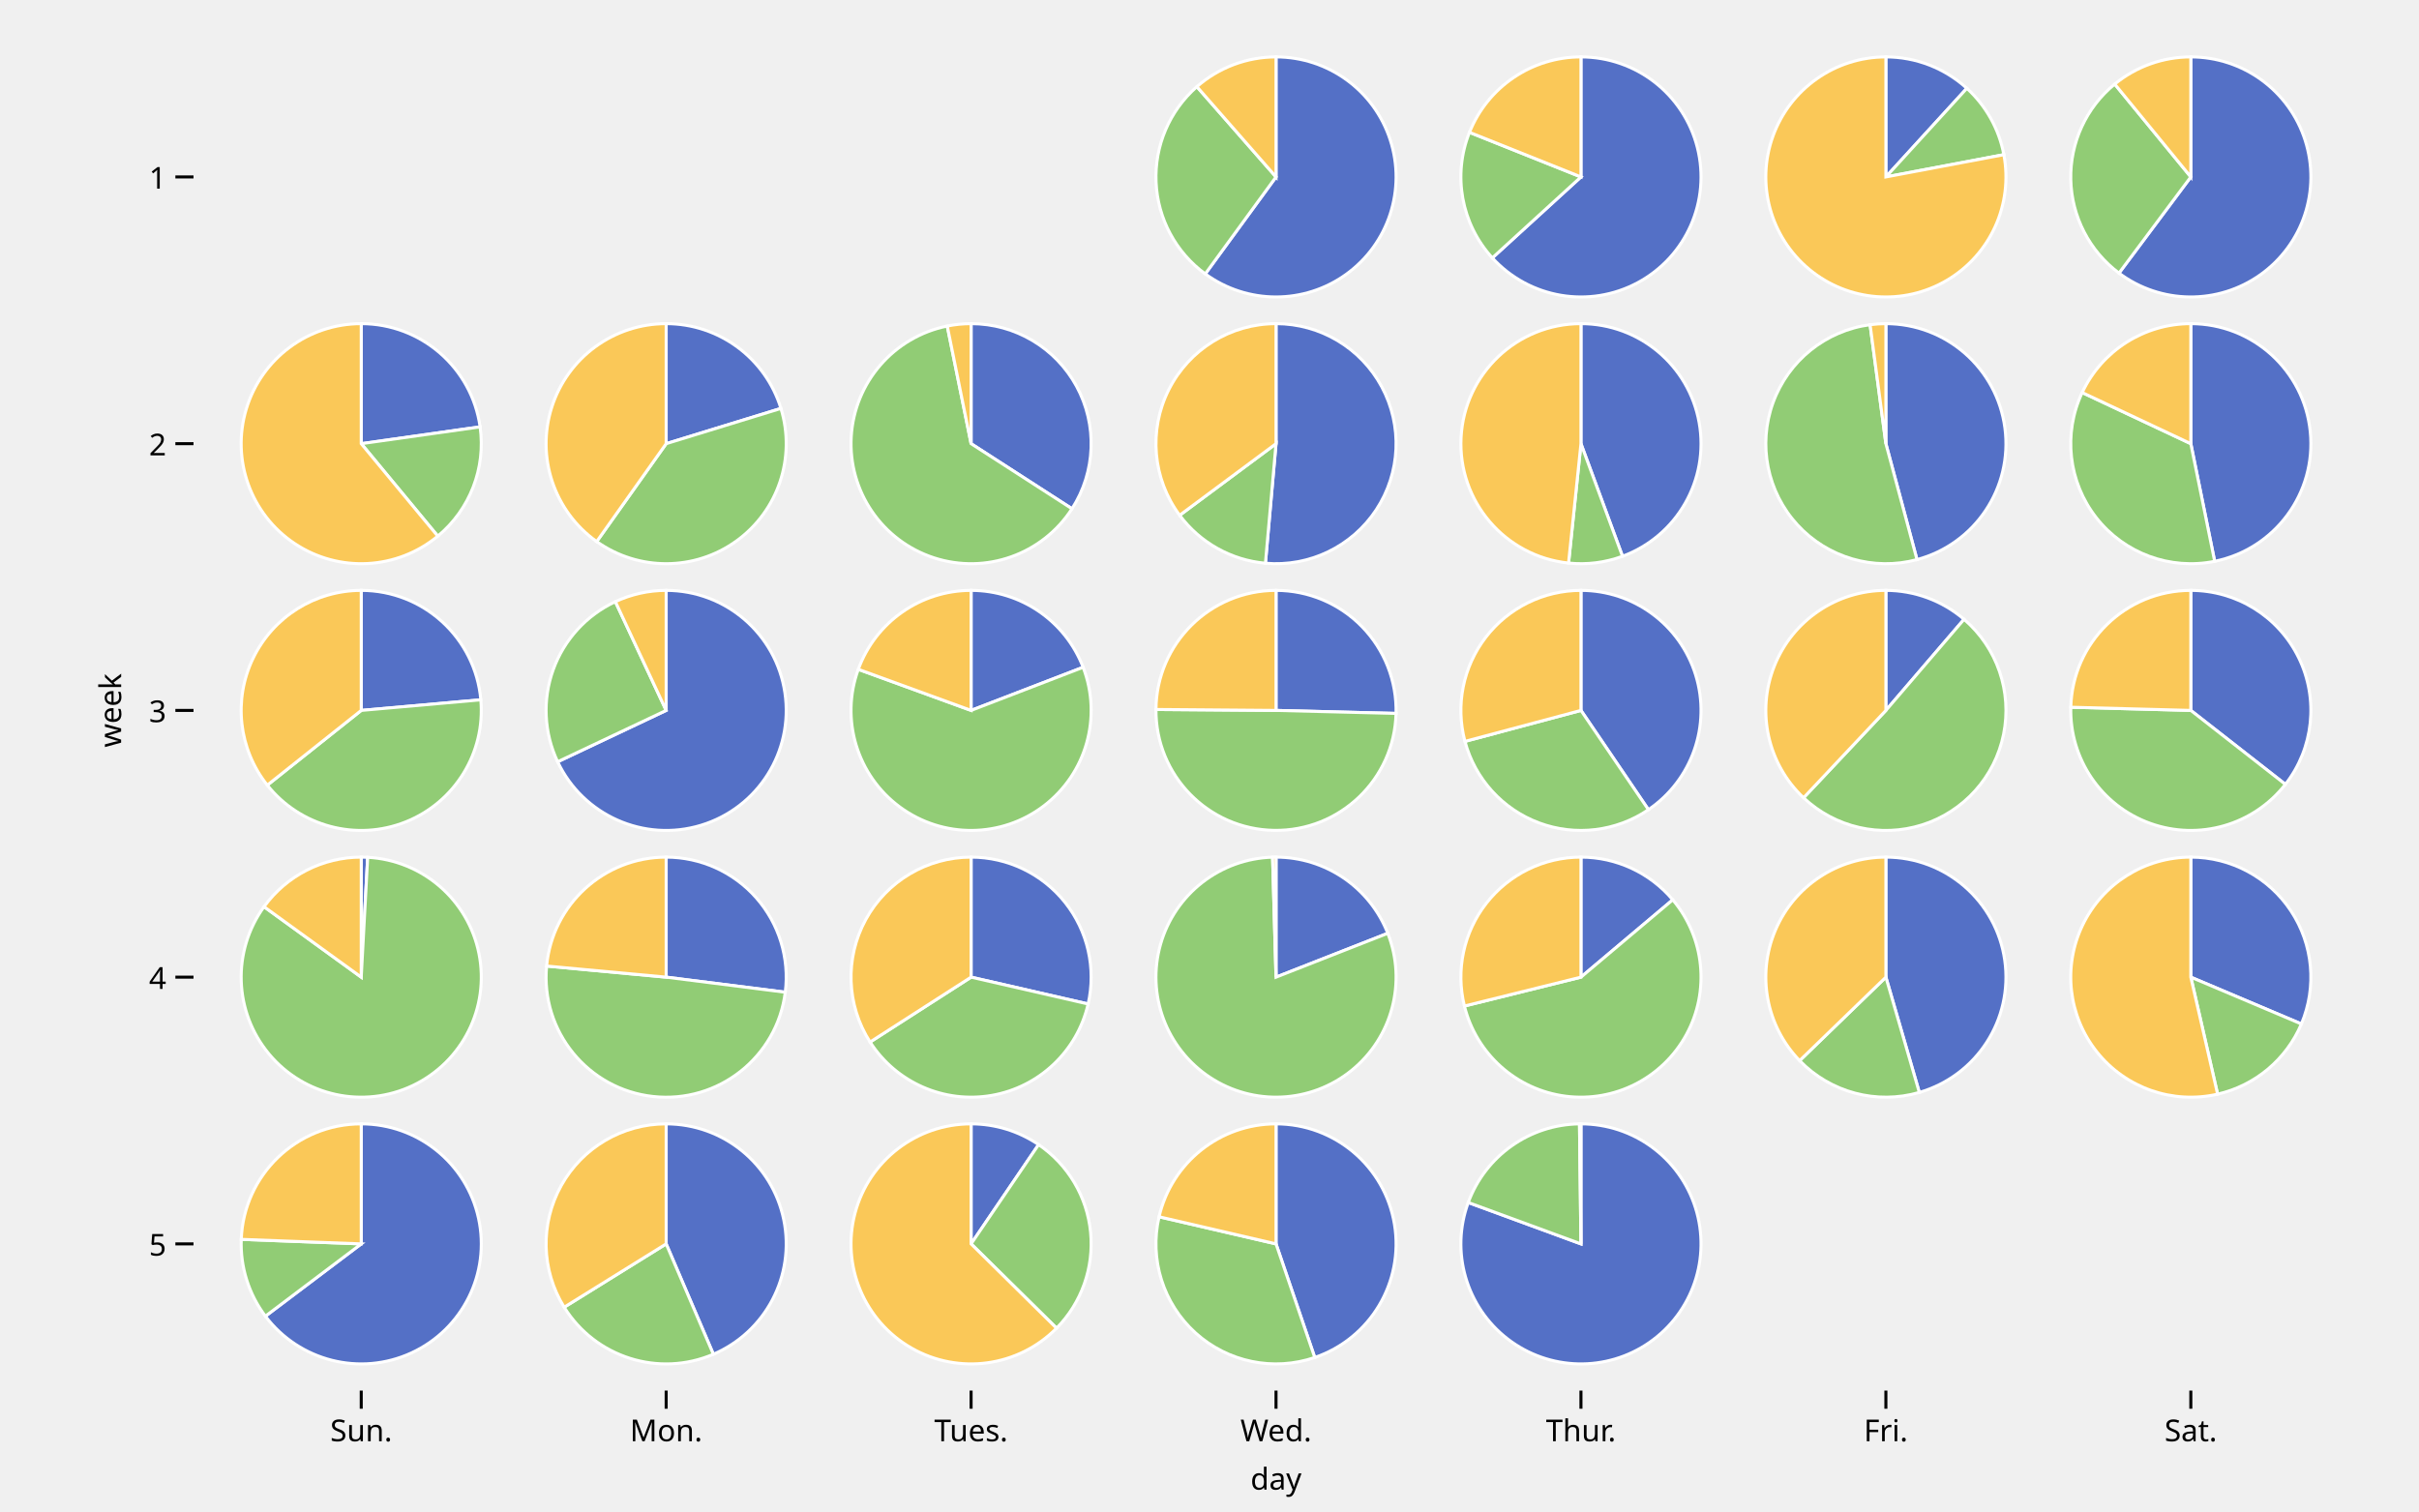
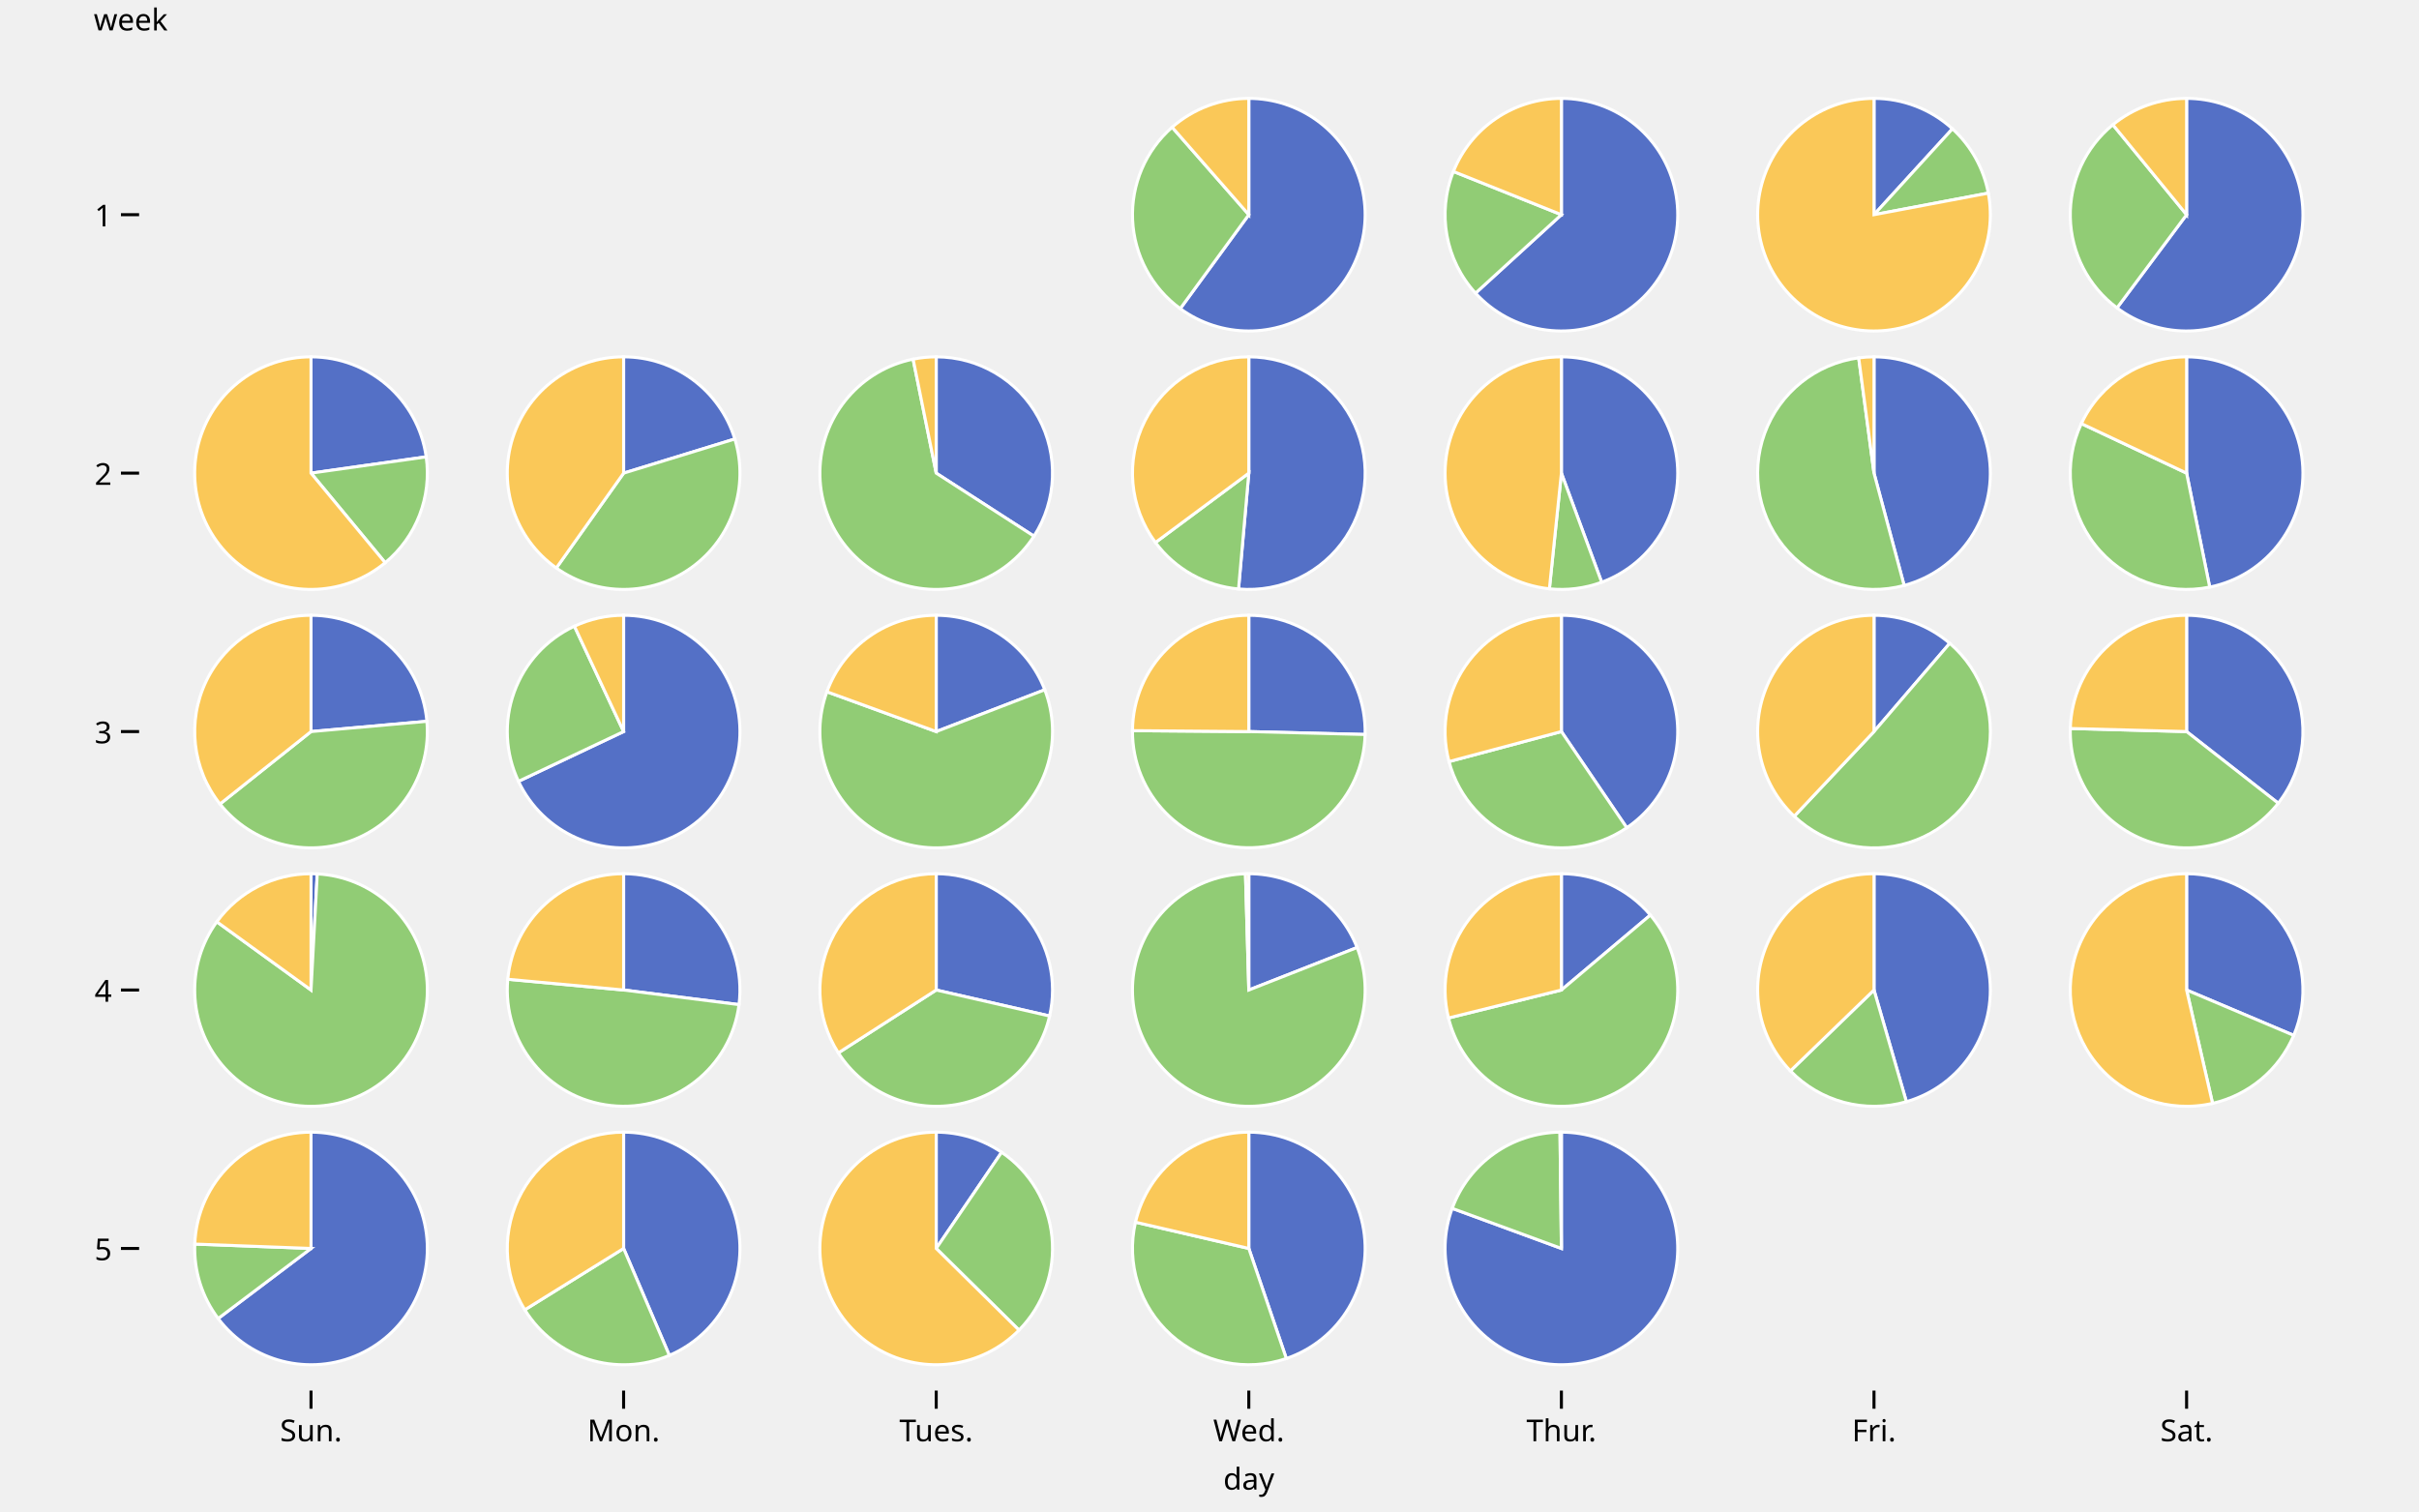
<svg xmlns="http://www.w3.org/2000/svg" width="800" height="500" viewBox="0 0 800 500">
-   <line x1="119.465" y1="460" x2="119.465" y2="466" stroke="currentColor" stroke-width="1" />
-   <line x1="220.31" y1="460" x2="220.31" y2="466" stroke="currentColor" stroke-width="1" />
-   <line x1="321.155" y1="460" x2="321.155" y2="466" stroke="currentColor" stroke-width="1" />
-   <line x1="422" y1="460" x2="422" y2="466" stroke="currentColor" stroke-width="1" />
-   <line x1="522.845" y1="460" x2="522.845" y2="466" stroke="currentColor" stroke-width="1" />
-   <line x1="623.69" y1="460" x2="623.69" y2="466" stroke="currentColor" stroke-width="1" />
-   <line x1="724.535" y1="460" x2="724.535" y2="466" stroke="currentColor" stroke-width="1" />
-   <text x="119.465" y="469" font-family="system-ui, sans-serif" font-size="10" text-anchor="middle" dominant-baseline="text-before-edge" fill="currentColor">Sun.</text>
-   <text x="220.31" y="469" font-family="system-ui, sans-serif" font-size="10" text-anchor="middle" dominant-baseline="text-before-edge" fill="currentColor">Mon.</text>
-   <text x="321.155" y="469" font-family="system-ui, sans-serif" font-size="10" text-anchor="middle" dominant-baseline="text-before-edge" fill="currentColor">Tues.</text>
-   <text x="422" y="469" font-family="system-ui, sans-serif" font-size="10" text-anchor="middle" dominant-baseline="text-before-edge" fill="currentColor">Wed.</text>
-   <text x="522.845" y="469" font-family="system-ui, sans-serif" font-size="10" text-anchor="middle" dominant-baseline="text-before-edge" fill="currentColor">Thur.</text>
-   <text x="623.69" y="469" font-family="system-ui, sans-serif" font-size="10" text-anchor="middle" dominant-baseline="text-before-edge" fill="currentColor">Fri.</text>
-   <text x="724.535" y="469" font-family="system-ui, sans-serif" font-size="10" text-anchor="middle" dominant-baseline="text-before-edge" fill="currentColor">Sat.</text>
-   <text x="422" y="485" font-family="system-ui, sans-serif" font-size="10" text-anchor="middle" dominant-baseline="text-before-edge" fill="currentColor">day</text>
-   <line x1="64" y1="58.529" x2="58" y2="58.529" stroke="currentColor" stroke-width="1" />
-   <line x1="64" y1="146.765" x2="58" y2="146.765" stroke="currentColor" stroke-width="1" />
-   <line x1="64" y1="235" x2="58" y2="235" stroke="currentColor" stroke-width="1" />
-   <line x1="64" y1="323.235" x2="58" y2="323.235" stroke="currentColor" stroke-width="1" />
-   <line x1="64" y1="411.471" x2="58" y2="411.471" stroke="currentColor" stroke-width="1" />
-   <text x="55" y="58.529" font-family="system-ui, sans-serif" font-size="10" text-anchor="end" dominant-baseline="central" fill="currentColor">1</text>
-   <text x="55" y="146.765" font-family="system-ui, sans-serif" font-size="10" text-anchor="end" dominant-baseline="central" fill="currentColor">2</text>
-   <text x="55" y="235" font-family="system-ui, sans-serif" font-size="10" text-anchor="end" dominant-baseline="central" fill="currentColor">3</text>
-   <text x="55" y="323.235" font-family="system-ui, sans-serif" font-size="10" text-anchor="end" dominant-baseline="central" fill="currentColor">4</text>
-   <text x="55" y="411.471" font-family="system-ui, sans-serif" font-size="10" text-anchor="end" dominant-baseline="central" fill="currentColor">5</text>
-   <text x="43" y="235" transform="rotate(-90,43,235)" font-family="system-ui, sans-serif" font-size="10" text-anchor="middle" dominant-baseline="text-after-edge" fill="currentColor">week</text>
-   <g transform="translate(376.6197,18.82353)">
-     <path d="M-23.404,32.075A39.706,39.706,0,1,0,0,-39.706L0,0Z" transform="translate(45.38028,39.70588)" fill="#5470c6" stroke="white" />
-     <path d="M-26.173,-29.858A39.706,39.706,0,0,0,-23.404,32.075L0,0Z" transform="translate(45.38028,39.70588)" fill="#91cc75" stroke="white" />
-     <path d="M0,-39.706A39.706,39.706,0,0,0,-26.173,-29.858L0,0Z" transform="translate(45.38028,39.70588)" fill="#fac858" stroke="white" />
+   <line x1="102.859" y1="460" x2="102.859" y2="466" stroke="currentColor" stroke-width="1" />
+   <line x1="206.239" y1="460" x2="206.239" y2="466" stroke="currentColor" stroke-width="1" />
+   <line x1="309.62" y1="460" x2="309.62" y2="466" stroke="currentColor" stroke-width="1" />
+   <line x1="413" y1="460" x2="413" y2="466" stroke="currentColor" stroke-width="1" />
+   <line x1="516.38" y1="460" x2="516.38" y2="466" stroke="currentColor" stroke-width="1" />
+   <line x1="619.761" y1="460" x2="619.761" y2="466" stroke="currentColor" stroke-width="1" />
+   <line x1="723.141" y1="460" x2="723.141" y2="466" stroke="currentColor" stroke-width="1" />
+   <text x="102.859" y="469" font-family="system-ui, sans-serif" font-size="10" text-anchor="middle" dominant-baseline="text-before-edge" fill="currentColor">Sun.</text>
+   <text x="206.239" y="469" font-family="system-ui, sans-serif" font-size="10" text-anchor="middle" dominant-baseline="text-before-edge" fill="currentColor">Mon.</text>
+   <text x="309.62" y="469" font-family="system-ui, sans-serif" font-size="10" text-anchor="middle" dominant-baseline="text-before-edge" fill="currentColor">Tues.</text>
+   <text x="413" y="469" font-family="system-ui, sans-serif" font-size="10" text-anchor="middle" dominant-baseline="text-before-edge" fill="currentColor">Wed.</text>
+   <text x="516.38" y="469" font-family="system-ui, sans-serif" font-size="10" text-anchor="middle" dominant-baseline="text-before-edge" fill="currentColor">Thur.</text>
+   <text x="619.761" y="469" font-family="system-ui, sans-serif" font-size="10" text-anchor="middle" dominant-baseline="text-before-edge" fill="currentColor">Fri.</text>
+   <text x="723.141" y="469" font-family="system-ui, sans-serif" font-size="10" text-anchor="middle" dominant-baseline="text-before-edge" fill="currentColor">Sat.</text>
+   <text x="413" y="485" font-family="system-ui, sans-serif" font-size="10" text-anchor="middle" dominant-baseline="text-before-edge" fill="currentColor">day</text>
+   <line x1="46" y1="71.02" x2="40" y2="71.02" stroke="currentColor" stroke-width="1" />
+   <line x1="46" y1="156.51" x2="40" y2="156.51" stroke="currentColor" stroke-width="1" />
+   <line x1="46" y1="242" x2="40" y2="242" stroke="currentColor" stroke-width="1" />
+   <line x1="46" y1="327.49" x2="40" y2="327.49" stroke="currentColor" stroke-width="1" />
+   <line x1="46" y1="412.98" x2="40" y2="412.98" stroke="currentColor" stroke-width="1" />
+   <text x="37" y="71.02" font-family="system-ui, sans-serif" font-size="10" text-anchor="end" dominant-baseline="central" fill="currentColor">1</text>
+   <text x="37" y="156.51" font-family="system-ui, sans-serif" font-size="10" text-anchor="end" dominant-baseline="central" fill="currentColor">2</text>
+   <text x="37" y="242" font-family="system-ui, sans-serif" font-size="10" text-anchor="end" dominant-baseline="central" fill="currentColor">3</text>
+   <text x="37" y="327.49" font-family="system-ui, sans-serif" font-size="10" text-anchor="end" dominant-baseline="central" fill="currentColor">4</text>
+   <text x="37" y="412.98" font-family="system-ui, sans-serif" font-size="10" text-anchor="end" dominant-baseline="central" fill="currentColor">5</text>
+   <text x="31" y="13" font-family="system-ui, sans-serif" font-size="10" text-anchor="start" dominant-baseline="text-after-edge" fill="currentColor">week</text>
+   <g transform="translate(366.4789,32.54902)">
+     <path d="M-22.676,31.077A38.471,38.471,0,1,0,0,-38.471L0,0Z" transform="translate(46.52113,38.47059)" fill="#5470c6" stroke="white" />
+     <path d="M-25.359,-28.929A38.471,38.471,0,0,0,-22.676,31.077L0,0Z" transform="translate(46.52113,38.47059)" fill="#91cc75" stroke="white" />
+     <path d="M0,-38.471A38.471,38.471,0,0,0,-25.359,-28.929L0,0Z" transform="translate(46.52113,38.47059)" fill="#fac858" stroke="white" />
  </g>
-   <g transform="translate(376.6197,107.0588)">
-     <path d="M-3.505,39.551A39.706,39.706,0,1,0,0,-39.706L0,0Z" transform="translate(45.38028,39.70588)" fill="#5470c6" stroke="white" />
-     <path d="M-31.869,23.683A39.706,39.706,0,0,0,-3.505,39.551L0,0Z" transform="translate(45.38028,39.70588)" fill="#91cc75" stroke="white" />
-     <path d="M0,-39.706A39.706,39.706,0,0,0,-31.869,23.683L0,0Z" transform="translate(45.38028,39.70588)" fill="#fac858" stroke="white" />
+   <g transform="translate(366.4789,118.0392)">
+     <path d="M-3.396,38.32A38.471,38.471,0,1,0,0,-38.471L0,0Z" transform="translate(46.52113,38.47059)" fill="#5470c6" stroke="white" />
+     <path d="M-30.878,22.947A38.471,38.471,0,0,0,-3.396,38.32L0,0Z" transform="translate(46.52113,38.47059)" fill="#91cc75" stroke="white" />
+     <path d="M0,-38.471A38.471,38.471,0,0,0,-30.878,22.947L0,0Z" transform="translate(46.52113,38.47059)" fill="#fac858" stroke="white" />
  </g>
-   <g transform="translate(376.6197,195.2941)">
-     <path d="M39.693,0.993A39.706,39.706,0,0,0,0,-39.706L0,0Z" transform="translate(45.38028,39.70588)" fill="#5470c6" stroke="white" />
-     <path d="M-39.705,-0.311A39.706,39.706,0,0,0,39.693,0.993L0,0Z" transform="translate(45.38028,39.70588)" fill="#91cc75" stroke="white" />
-     <path d="M0,-39.706A39.706,39.706,0,0,0,-39.705,-0.311L0,0Z" transform="translate(45.38028,39.70588)" fill="#fac858" stroke="white" />
+   <g transform="translate(366.4789,203.5294)">
+     <path d="M38.459,0.962A38.471,38.471,0,0,0,0,-38.471L0,0Z" transform="translate(46.52113,38.47059)" fill="#5470c6" stroke="white" />
+     <path d="M-38.469,-0.301A38.471,38.471,0,0,0,38.459,0.962L0,0Z" transform="translate(46.52113,38.47059)" fill="#91cc75" stroke="white" />
+     <path d="M0,-38.471A38.471,38.471,0,0,0,-38.469,-0.301L0,0Z" transform="translate(46.52113,38.47059)" fill="#fac858" stroke="white" />
  </g>
-   <g transform="translate(376.6197,283.5294)">
-     <path d="M36.96,-14.508A39.706,39.706,0,0,0,0,-39.706L0,0Z" transform="translate(45.38028,39.70588)" fill="#5470c6" stroke="white" />
-     <path d="M-1.136,-39.69A39.706,39.706,0,1,0,36.96,-14.508L0,0Z" transform="translate(45.38028,39.70588)" fill="#91cc75" stroke="white" />
-     <path d="M0,-39.706A39.706,39.706,0,0,0,-1.136,-39.69L0,0Z" transform="translate(45.38028,39.70588)" fill="#fac858" stroke="white" />
+   <g transform="translate(366.4789,289.0196)">
+     <path d="M35.81,-14.057A38.471,38.471,0,0,0,0,-38.471L0,0Z" transform="translate(46.52113,38.47059)" fill="#5470c6" stroke="white" />
+     <path d="M-1.101,-38.455A38.471,38.471,0,1,0,35.81,-14.057L0,0Z" transform="translate(46.52113,38.47059)" fill="#91cc75" stroke="white" />
+     <path d="M0,-38.471A38.471,38.471,0,0,0,-1.101,-38.455L0,0Z" transform="translate(46.52113,38.47059)" fill="#fac858" stroke="white" />
  </g>
-   <g transform="translate(376.6197,371.7647)">
-     <path d="M12.811,37.582A39.706,39.706,0,0,0,0,-39.706L0,0Z" transform="translate(45.38028,39.70588)" fill="#5470c6" stroke="white" />
-     <path d="M-38.68,-8.969A39.706,39.706,0,0,0,12.811,37.582L0,0Z" transform="translate(45.38028,39.70588)" fill="#91cc75" stroke="white" />
-     <path d="M0,-39.706A39.706,39.706,0,0,0,-38.68,-8.969L0,0Z" transform="translate(45.38028,39.70588)" fill="#fac858" stroke="white" />
+   <g transform="translate(366.4789,374.5098)">
+     <path d="M12.413,36.413A38.471,38.471,0,0,0,0,-38.471L0,0Z" transform="translate(46.52113,38.47059)" fill="#5470c6" stroke="white" />
+     <path d="M-37.476,-8.69A38.471,38.471,0,0,0,12.413,36.413L0,0Z" transform="translate(46.52113,38.47059)" fill="#91cc75" stroke="white" />
+     <path d="M0,-38.471A38.471,38.471,0,0,0,-37.476,-8.69L0,0Z" transform="translate(46.52113,38.47059)" fill="#fac858" stroke="white" />
  </g>
-   <g transform="translate(477.4648,18.82353)">
-     <path d="M-29.312,26.784A39.706,39.706,0,1,0,0,-39.706L0,0Z" transform="translate(45.38028,39.70588)" fill="#5470c6" stroke="white" />
-     <path d="M-36.862,-14.755A39.706,39.706,0,0,0,-29.312,26.784L0,0Z" transform="translate(45.38028,39.70588)" fill="#91cc75" stroke="white" />
-     <path d="M0,-39.706A39.706,39.706,0,0,0,-36.862,-14.755L0,0Z" transform="translate(45.38028,39.70588)" fill="#fac858" stroke="white" />
+   <g transform="translate(469.8592,32.54902)">
+     <path d="M-28.4,25.95A38.471,38.471,0,1,0,0,-38.471L0,0Z" transform="translate(46.52113,38.47059)" fill="#5470c6" stroke="white" />
+     <path d="M-35.716,-14.296A38.471,38.471,0,0,0,-28.4,25.95L0,0Z" transform="translate(46.52113,38.47059)" fill="#91cc75" stroke="white" />
+     <path d="M0,-38.471A38.471,38.471,0,0,0,-35.716,-14.296L0,0Z" transform="translate(46.52113,38.47059)" fill="#fac858" stroke="white" />
  </g>
-   <g transform="translate(477.4648,107.0588)">
-     <path d="M13.745,37.251A39.706,39.706,0,0,0,0,-39.706L0,0Z" transform="translate(45.38028,39.70588)" fill="#5470c6" stroke="white" />
-     <path d="M-4.102,39.493A39.706,39.706,0,0,0,13.745,37.251L0,0Z" transform="translate(45.38028,39.70588)" fill="#91cc75" stroke="white" />
-     <path d="M0,-39.706A39.706,39.706,0,0,0,-4.102,39.493L0,0Z" transform="translate(45.38028,39.70588)" fill="#fac858" stroke="white" />
+   <g transform="translate(469.8592,118.0392)">
+     <path d="M13.318,36.092A38.471,38.471,0,0,0,0,-38.471L0,0Z" transform="translate(46.52113,38.47059)" fill="#5470c6" stroke="white" />
+     <path d="M-3.974,38.265A38.471,38.471,0,0,0,13.318,36.092L0,0Z" transform="translate(46.52113,38.47059)" fill="#91cc75" stroke="white" />
+     <path d="M0,-38.471A38.471,38.471,0,0,0,-3.974,38.265L0,0Z" transform="translate(46.52113,38.47059)" fill="#fac858" stroke="white" />
  </g>
-   <g transform="translate(477.4648,195.2941)">
-     <path d="M22.315,32.842A39.706,39.706,0,0,0,0,-39.706L0,0Z" transform="translate(45.38028,39.70588)" fill="#5470c6" stroke="white" />
-     <path d="M-38.361,10.247A39.706,39.706,0,0,0,22.315,32.842L0,0Z" transform="translate(45.38028,39.70588)" fill="#91cc75" stroke="white" />
-     <path d="M0,-39.706A39.706,39.706,0,0,0,-38.361,10.247L0,0Z" transform="translate(45.38028,39.70588)" fill="#fac858" stroke="white" />
+   <g transform="translate(469.8592,203.5294)">
+     <path d="M21.621,31.82A38.471,38.471,0,0,0,0,-38.471L0,0Z" transform="translate(46.52113,38.47059)" fill="#5470c6" stroke="white" />
+     <path d="M-37.167,9.928A38.471,38.471,0,0,0,21.621,31.82L0,0Z" transform="translate(46.52113,38.47059)" fill="#91cc75" stroke="white" />
+     <path d="M0,-38.471A38.471,38.471,0,0,0,-37.167,9.928L0,0Z" transform="translate(46.52113,38.47059)" fill="#fac858" stroke="white" />
  </g>
-   <g transform="translate(477.4648,283.5294)">
-     <path d="M30.363,-25.586A39.706,39.706,0,0,0,0,-39.706L0,0Z" transform="translate(45.38028,39.70588)" fill="#5470c6" stroke="white" />
-     <path d="M-38.539,9.554A39.706,39.706,0,1,0,30.363,-25.586L0,0Z" transform="translate(45.38028,39.70588)" fill="#91cc75" stroke="white" />
-     <path d="M0,-39.706A39.706,39.706,0,0,0,-38.539,9.554L0,0Z" transform="translate(45.38028,39.70588)" fill="#fac858" stroke="white" />
+   <g transform="translate(469.8592,289.0196)">
+     <path d="M29.419,-24.79A38.471,38.471,0,0,0,0,-38.471L0,0Z" transform="translate(46.52113,38.47059)" fill="#5470c6" stroke="white" />
+     <path d="M-37.34,9.257A38.471,38.471,0,1,0,29.419,-24.79L0,0Z" transform="translate(46.52113,38.47059)" fill="#91cc75" stroke="white" />
+     <path d="M0,-38.471A38.471,38.471,0,0,0,-37.34,9.257L0,0Z" transform="translate(46.52113,38.47059)" fill="#fac858" stroke="white" />
  </g>
-   <g transform="translate(477.4648,371.7647)">
-     <path d="M-37.271,-13.689A39.706,39.706,0,1,0,0,-39.706L0,0Z" transform="translate(45.38028,39.70588)" fill="#5470c6" stroke="white" />
-     <path d="M-0.482,-39.703A39.706,39.706,0,0,0,-37.271,-13.689L0,0Z" transform="translate(45.38028,39.70588)" fill="#91cc75" stroke="white" />
-     <path d="M0,-39.706A39.706,39.706,0,0,0,-0.482,-39.703L0,0Z" transform="translate(45.38028,39.70588)" fill="#fac858" stroke="white" />
+   <g transform="translate(469.8592,374.5098)">
+     <path d="M-36.112,-13.263A38.471,38.471,0,1,0,0,-38.471L0,0Z" transform="translate(46.52113,38.47059)" fill="#5470c6" stroke="white" />
+     <path d="M-0.467,-38.468A38.471,38.471,0,0,0,-36.112,-13.263L0,0Z" transform="translate(46.52113,38.47059)" fill="#91cc75" stroke="white" />
+     <path d="M0,-38.471A38.471,38.471,0,0,0,-0.467,-38.468L0,0Z" transform="translate(46.52113,38.47059)" fill="#fac858" stroke="white" />
  </g>
-   <g transform="translate(578.3099,18.82353)">
-     <path d="M26.778,-29.317A39.706,39.706,0,0,0,0,-39.706L0,0Z" transform="translate(45.38028,39.70588)" fill="#5470c6" stroke="white" />
-     <path d="M39.017,-7.365A39.706,39.706,0,0,0,26.778,-29.317L0,0Z" transform="translate(45.38028,39.70588)" fill="#91cc75" stroke="white" />
-     <path d="M0,-39.706A39.706,39.706,0,1,0,39.017,-7.365L0,0Z" transform="translate(45.38028,39.70588)" fill="#fac858" stroke="white" />
+   <g transform="translate(573.2394,32.54902)">
+     <path d="M25.945,-28.405A38.471,38.471,0,0,0,0,-38.471L0,0Z" transform="translate(46.52113,38.47059)" fill="#5470c6" stroke="white" />
+     <path d="M37.803,-7.136A38.471,38.471,0,0,0,25.945,-28.405L0,0Z" transform="translate(46.52113,38.47059)" fill="#91cc75" stroke="white" />
+     <path d="M0,-38.471A38.471,38.471,0,1,0,37.803,-7.136L0,0Z" transform="translate(46.52113,38.47059)" fill="#fac858" stroke="white" />
  </g>
-   <g transform="translate(578.3099,107.0588)">
-     <path d="M10.288,38.35A39.706,39.706,0,0,0,0,-39.706L0,0Z" transform="translate(45.38028,39.70588)" fill="#5470c6" stroke="white" />
-     <path d="M-5.224,-39.361A39.706,39.706,0,1,0,10.288,38.35L0,0Z" transform="translate(45.38028,39.70588)" fill="#91cc75" stroke="white" />
-     <path d="M0,-39.706A39.706,39.706,0,0,0,-5.224,-39.361L0,0Z" transform="translate(45.38028,39.70588)" fill="#fac858" stroke="white" />
+   <g transform="translate(573.2394,118.0392)">
+     <path d="M9.968,37.157A38.471,38.471,0,0,0,0,-38.471L0,0Z" transform="translate(46.52113,38.47059)" fill="#5470c6" stroke="white" />
+     <path d="M-5.061,-38.136A38.471,38.471,0,1,0,9.968,37.157L0,0Z" transform="translate(46.52113,38.47059)" fill="#91cc75" stroke="white" />
+     <path d="M0,-38.471A38.471,38.471,0,0,0,-5.061,-38.136L0,0Z" transform="translate(46.52113,38.47059)" fill="#fac858" stroke="white" />
  </g>
-   <g transform="translate(578.3099,195.2941)">
-     <path d="M25.852,-30.137A39.706,39.706,0,0,0,0,-39.706L0,0Z" transform="translate(45.38028,39.70588)" fill="#5470c6" stroke="white" />
-     <path d="M-27.225,28.902A39.706,39.706,0,1,0,25.852,-30.137L0,0Z" transform="translate(45.38028,39.70588)" fill="#91cc75" stroke="white" />
-     <path d="M0,-39.706A39.706,39.706,0,0,0,-27.225,28.902L0,0Z" transform="translate(45.38028,39.70588)" fill="#fac858" stroke="white" />
+   <g transform="translate(573.2394,203.5294)">
+     <path d="M25.048,-29.199A38.471,38.471,0,0,0,0,-38.471L0,0Z" transform="translate(46.52113,38.47059)" fill="#5470c6" stroke="white" />
+     <path d="M-26.378,28.003A38.471,38.471,0,1,0,25.048,-29.199L0,0Z" transform="translate(46.52113,38.47059)" fill="#91cc75" stroke="white" />
+     <path d="M0,-38.471A38.471,38.471,0,0,0,-26.378,28.003L0,0Z" transform="translate(46.52113,38.47059)" fill="#fac858" stroke="white" />
  </g>
-   <g transform="translate(578.3099,283.5294)">
-     <path d="M11.059,38.135A39.706,39.706,0,0,0,0,-39.706L0,0Z" transform="translate(45.38028,39.70588)" fill="#5470c6" stroke="white" />
-     <path d="M-28.527,27.618A39.706,39.706,0,0,0,11.059,38.135L0,0Z" transform="translate(45.38028,39.70588)" fill="#91cc75" stroke="white" />
-     <path d="M0,-39.706A39.706,39.706,0,0,0,-28.527,27.618L0,0Z" transform="translate(45.38028,39.70588)" fill="#fac858" stroke="white" />
+   <g transform="translate(573.2394,289.0196)">
+     <path d="M10.715,36.948A38.471,38.471,0,0,0,0,-38.471L0,0Z" transform="translate(46.52113,38.47059)" fill="#5470c6" stroke="white" />
+     <path d="M-27.64,26.759A38.471,38.471,0,0,0,10.715,36.948L0,0Z" transform="translate(46.52113,38.47059)" fill="#91cc75" stroke="white" />
+     <path d="M0,-38.471A38.471,38.471,0,0,0,-27.64,26.759L0,0Z" transform="translate(46.52113,38.47059)" fill="#fac858" stroke="white" />
  </g>
-   <g transform="translate(679.1549,18.82353)">
-     <path d="M-23.755,31.816A39.706,39.706,0,1,0,0,-39.706L0,0Z" transform="translate(45.38028,39.70588)" fill="#5470c6" stroke="white" />
-     <path d="M-25.163,-30.715A39.706,39.706,0,0,0,-23.755,31.816L0,0Z" transform="translate(45.38028,39.70588)" fill="#91cc75" stroke="white" />
-     <path d="M0,-39.706A39.706,39.706,0,0,0,-25.163,-30.715L0,0Z" transform="translate(45.38028,39.70588)" fill="#fac858" stroke="white" />
+   <g transform="translate(676.6197,32.54902)">
+     <path d="M-23.016,30.826A38.471,38.471,0,1,0,0,-38.471L0,0Z" transform="translate(46.52113,38.47059)" fill="#5470c6" stroke="white" />
+     <path d="M-24.38,-29.759A38.471,38.471,0,0,0,-23.016,30.826L0,0Z" transform="translate(46.52113,38.47059)" fill="#91cc75" stroke="white" />
+     <path d="M0,-38.471A38.471,38.471,0,0,0,-24.38,-29.759L0,0Z" transform="translate(46.52113,38.47059)" fill="#fac858" stroke="white" />
  </g>
-   <g transform="translate(679.1549,107.0588)">
-     <path d="M7.894,38.913A39.706,39.706,0,0,0,0,-39.706L0,0Z" transform="translate(45.38028,39.70588)" fill="#5470c6" stroke="white" />
-     <path d="M-35.924,-16.913A39.706,39.706,0,0,0,7.894,38.913L0,0Z" transform="translate(45.38028,39.70588)" fill="#91cc75" stroke="white" />
-     <path d="M0,-39.706A39.706,39.706,0,0,0,-35.924,-16.913L0,0Z" transform="translate(45.38028,39.70588)" fill="#fac858" stroke="white" />
+   <g transform="translate(676.6197,118.0392)">
+     <path d="M7.648,37.703A38.471,38.471,0,0,0,0,-38.471L0,0Z" transform="translate(46.52113,38.47059)" fill="#5470c6" stroke="white" />
+     <path d="M-34.806,-16.387A38.471,38.471,0,0,0,7.648,37.703L0,0Z" transform="translate(46.52113,38.47059)" fill="#91cc75" stroke="white" />
+     <path d="M0,-38.471A38.471,38.471,0,0,0,-34.806,-16.387L0,0Z" transform="translate(46.52113,38.47059)" fill="#fac858" stroke="white" />
  </g>
-   <g transform="translate(679.1549,195.2941)">
-     <path d="M31.279,24.458A39.706,39.706,0,0,0,0,-39.706L0,0Z" transform="translate(45.38028,39.70588)" fill="#5470c6" stroke="white" />
-     <path d="M-39.692,-1.05A39.706,39.706,0,0,0,31.279,24.458L0,0Z" transform="translate(45.38028,39.70588)" fill="#91cc75" stroke="white" />
-     <path d="M0,-39.706A39.706,39.706,0,0,0,-39.692,-1.05L0,0Z" transform="translate(45.38028,39.70588)" fill="#fac858" stroke="white" />
+   <g transform="translate(676.6197,203.5294)">
+     <path d="M30.306,23.697A38.471,38.471,0,0,0,0,-38.471L0,0Z" transform="translate(46.52113,38.47059)" fill="#5470c6" stroke="white" />
+     <path d="M-38.457,-1.018A38.471,38.471,0,0,0,30.306,23.697L0,0Z" transform="translate(46.52113,38.47059)" fill="#91cc75" stroke="white" />
+     <path d="M0,-38.471A38.471,38.471,0,0,0,-38.457,-1.018L0,0Z" transform="translate(46.52113,38.47059)" fill="#fac858" stroke="white" />
  </g>
-   <g transform="translate(679.1549,283.5294)">
-     <path d="M36.563,15.481A39.706,39.706,0,0,0,0,-39.706L0,0Z" transform="translate(45.38028,39.70588)" fill="#5470c6" stroke="white" />
-     <path d="M8.861,38.704A39.706,39.706,0,0,0,36.563,15.481L0,0Z" transform="translate(45.38028,39.70588)" fill="#91cc75" stroke="white" />
-     <path d="M0,-39.706A39.706,39.706,0,1,0,8.861,38.704L0,0Z" transform="translate(45.38028,39.70588)" fill="#fac858" stroke="white" />
+   <g transform="translate(676.6197,289.0196)">
+     <path d="M35.426,15A38.471,38.471,0,0,0,0,-38.471L0,0Z" transform="translate(46.52113,38.47059)" fill="#5470c6" stroke="white" />
+     <path d="M8.585,37.5A38.471,38.471,0,0,0,35.426,15L0,0Z" transform="translate(46.52113,38.47059)" fill="#91cc75" stroke="white" />
+     <path d="M0,-38.471A38.471,38.471,0,1,0,8.585,37.5L0,0Z" transform="translate(46.52113,38.47059)" fill="#fac858" stroke="white" />
  </g>
-   <g transform="translate(74.08451,107.0588)">
-     <path d="M39.315,-5.561A39.706,39.706,0,0,0,0,-39.706L0,0Z" transform="translate(45.38028,39.70588)" fill="#5470c6" stroke="white" />
-     <path d="M25.319,30.586A39.706,39.706,0,0,0,39.315,-5.561L0,0Z" transform="translate(45.38028,39.70588)" fill="#91cc75" stroke="white" />
-     <path d="M0,-39.706A39.706,39.706,0,1,0,25.319,30.586L0,0Z" transform="translate(45.38028,39.70588)" fill="#fac858" stroke="white" />
+   <g transform="translate(56.33803,118.0392)">
+     <path d="M38.091,-5.388A38.471,38.471,0,0,0,0,-38.471L0,0Z" transform="translate(46.52113,38.47059)" fill="#5470c6" stroke="white" />
+     <path d="M24.531,29.635A38.471,38.471,0,0,0,38.091,-5.388L0,0Z" transform="translate(46.52113,38.47059)" fill="#91cc75" stroke="white" />
+     <path d="M0,-38.471A38.471,38.471,0,1,0,24.531,29.635L0,0Z" transform="translate(46.52113,38.47059)" fill="#fac858" stroke="white" />
  </g>
-   <g transform="translate(74.08451,195.2941)">
-     <path d="M39.551,-3.507A39.706,39.706,0,0,0,0,-39.706L0,0Z" transform="translate(45.38028,39.70588)" fill="#5470c6" stroke="white" />
-     <path d="M-31.068,24.726A39.706,39.706,0,0,0,39.551,-3.507L0,0Z" transform="translate(45.38028,39.70588)" fill="#91cc75" stroke="white" />
-     <path d="M0,-39.706A39.706,39.706,0,0,0,-31.068,24.726L0,0Z" transform="translate(45.38028,39.70588)" fill="#fac858" stroke="white" />
+   <g transform="translate(56.33803,203.5294)">
+     <path d="M38.32,-3.397A38.471,38.471,0,0,0,0,-38.471L0,0Z" transform="translate(46.52113,38.47059)" fill="#5470c6" stroke="white" />
+     <path d="M-30.101,23.956A38.471,38.471,0,0,0,38.32,-3.397L0,0Z" transform="translate(46.52113,38.47059)" fill="#91cc75" stroke="white" />
+     <path d="M0,-38.471A38.471,38.471,0,0,0,-30.101,23.956L0,0Z" transform="translate(46.52113,38.47059)" fill="#fac858" stroke="white" />
  </g>
-   <g transform="translate(74.08451,283.5294)">
-     <path d="M2.132,-39.649A39.706,39.706,0,0,0,0,-39.706L0,0Z" transform="translate(45.38028,39.70588)" fill="#5470c6" stroke="white" />
-     <path d="M-32.15,-23.3A39.706,39.706,0,1,0,2.132,-39.649L0,0Z" transform="translate(45.38028,39.70588)" fill="#91cc75" stroke="white" />
-     <path d="M0,-39.706A39.706,39.706,0,0,0,-32.15,-23.3L0,0Z" transform="translate(45.38028,39.70588)" fill="#fac858" stroke="white" />
+   <g transform="translate(56.33803,289.0196)">
+     <path d="M2.065,-38.415A38.471,38.471,0,0,0,0,-38.471L0,0Z" transform="translate(46.52113,38.47059)" fill="#5470c6" stroke="white" />
+     <path d="M-31.15,-22.575A38.471,38.471,0,1,0,2.065,-38.415L0,0Z" transform="translate(46.52113,38.47059)" fill="#91cc75" stroke="white" />
+     <path d="M0,-38.471A38.471,38.471,0,0,0,-31.15,-22.575L0,0Z" transform="translate(46.52113,38.47059)" fill="#fac858" stroke="white" />
  </g>
-   <g transform="translate(74.08451,371.7647)">
-     <path d="M-31.693,23.919A39.706,39.706,0,1,0,0,-39.706L0,0Z" transform="translate(45.38028,39.70588)" fill="#5470c6" stroke="white" />
-     <path d="M-39.678,-1.496A39.706,39.706,0,0,0,-31.693,23.919L0,0Z" transform="translate(45.38028,39.70588)" fill="#91cc75" stroke="white" />
-     <path d="M0,-39.706A39.706,39.706,0,0,0,-39.678,-1.496L0,0Z" transform="translate(45.38028,39.70588)" fill="#fac858" stroke="white" />
+   <g transform="translate(56.33803,374.5098)">
+     <path d="M-30.707,23.175A38.471,38.471,0,1,0,0,-38.471L0,0Z" transform="translate(46.52113,38.47059)" fill="#5470c6" stroke="white" />
+     <path d="M-38.443,-1.45A38.471,38.471,0,0,0,-30.707,23.175L0,0Z" transform="translate(46.52113,38.47059)" fill="#91cc75" stroke="white" />
+     <path d="M0,-38.471A38.471,38.471,0,0,0,-38.443,-1.45L0,0Z" transform="translate(46.52113,38.47059)" fill="#fac858" stroke="white" />
  </g>
-   <g transform="translate(174.9296,107.0588)">
-     <path d="M37.956,-11.658A39.706,39.706,0,0,0,0,-39.706L0,0Z" transform="translate(45.38028,39.70588)" fill="#5470c6" stroke="white" />
-     <path d="M-22.974,32.384A39.706,39.706,0,0,0,37.956,-11.658L0,0Z" transform="translate(45.38028,39.70588)" fill="#91cc75" stroke="white" />
-     <path d="M0,-39.706A39.706,39.706,0,0,0,-22.974,32.384L0,0Z" transform="translate(45.38028,39.70588)" fill="#fac858" stroke="white" />
+   <g transform="translate(159.7183,118.0392)">
+     <path d="M36.775,-11.295A38.471,38.471,0,0,0,0,-38.471L0,0Z" transform="translate(46.52113,38.47059)" fill="#5470c6" stroke="white" />
+     <path d="M-22.259,31.377A38.471,38.471,0,0,0,36.775,-11.295L0,0Z" transform="translate(46.52113,38.47059)" fill="#91cc75" stroke="white" />
+     <path d="M0,-38.471A38.471,38.471,0,0,0,-22.259,31.377L0,0Z" transform="translate(46.52113,38.47059)" fill="#fac858" stroke="white" />
  </g>
-   <g transform="translate(174.9296,195.2941)">
-     <path d="M-35.888,16.989A39.706,39.706,0,1,0,0,-39.706L0,0Z" transform="translate(45.38028,39.70588)" fill="#5470c6" stroke="white" />
-     <path d="M-16.799,-35.977A39.706,39.706,0,0,0,-35.888,16.989L0,0Z" transform="translate(45.38028,39.70588)" fill="#91cc75" stroke="white" />
-     <path d="M0,-39.706A39.706,39.706,0,0,0,-16.799,-35.977L0,0Z" transform="translate(45.38028,39.70588)" fill="#fac858" stroke="white" />
+   <g transform="translate(159.7183,203.5294)">
+     <path d="M-34.771,16.46A38.471,38.471,0,1,0,0,-38.471L0,0Z" transform="translate(46.52113,38.47059)" fill="#5470c6" stroke="white" />
+     <path d="M-16.276,-34.858A38.471,38.471,0,0,0,-34.771,16.46L0,0Z" transform="translate(46.52113,38.47059)" fill="#91cc75" stroke="white" />
+     <path d="M0,-38.471A38.471,38.471,0,0,0,-16.276,-34.858L0,0Z" transform="translate(46.52113,38.47059)" fill="#fac858" stroke="white" />
  </g>
-   <g transform="translate(174.9296,283.5294)">
-     <path d="M39.392,4.984A39.706,39.706,0,0,0,0,-39.706L0,0Z" transform="translate(45.38028,39.70588)" fill="#5470c6" stroke="white" />
-     <path d="M-39.536,-3.674A39.706,39.706,0,0,0,39.392,4.984L0,0Z" transform="translate(45.38028,39.70588)" fill="#91cc75" stroke="white" />
-     <path d="M0,-39.706A39.706,39.706,0,0,0,-39.536,-3.674L0,0Z" transform="translate(45.38028,39.70588)" fill="#fac858" stroke="white" />
+   <g transform="translate(159.7183,289.0196)">
+     <path d="M38.166,4.829A38.471,38.471,0,0,0,0,-38.471L0,0Z" transform="translate(46.52113,38.47059)" fill="#5470c6" stroke="white" />
+     <path d="M-38.306,-3.559A38.471,38.471,0,0,0,38.166,4.829L0,0Z" transform="translate(46.52113,38.47059)" fill="#91cc75" stroke="white" />
+     <path d="M0,-38.471A38.471,38.471,0,0,0,-38.306,-3.559L0,0Z" transform="translate(46.52113,38.47059)" fill="#fac858" stroke="white" />
  </g>
-   <g transform="translate(174.9296,371.7647)">
-     <path d="M15.611,36.508A39.706,39.706,0,0,0,0,-39.706L0,0Z" transform="translate(45.38028,39.70588)" fill="#5470c6" stroke="white" />
-     <path d="M-33.729,20.949A39.706,39.706,0,0,0,15.611,36.508L0,0Z" transform="translate(45.38028,39.70588)" fill="#91cc75" stroke="white" />
-     <path d="M0,-39.706A39.706,39.706,0,0,0,-33.729,20.949L0,0Z" transform="translate(45.38028,39.70588)" fill="#fac858" stroke="white" />
+   <g transform="translate(159.7183,374.5098)">
+     <path d="M15.125,35.373A38.471,38.471,0,0,0,0,-38.471L0,0Z" transform="translate(46.52113,38.47059)" fill="#5470c6" stroke="white" />
+     <path d="M-32.68,20.298A38.471,38.471,0,0,0,15.125,35.373L0,0Z" transform="translate(46.52113,38.47059)" fill="#91cc75" stroke="white" />
+     <path d="M0,-38.471A38.471,38.471,0,0,0,-32.68,20.298L0,0Z" transform="translate(46.52113,38.47059)" fill="#fac858" stroke="white" />
  </g>
-   <g transform="translate(275.7746,107.0588)">
-     <path d="M33.366,21.524A39.706,39.706,0,0,0,0,-39.706L0,0Z" transform="translate(45.38028,39.70588)" fill="#5470c6" stroke="white" />
-     <path d="M-7.888,-38.914A39.706,39.706,0,1,0,33.366,21.524L0,0Z" transform="translate(45.38028,39.70588)" fill="#91cc75" stroke="white" />
-     <path d="M0,-39.706A39.706,39.706,0,0,0,-7.888,-38.914L0,0Z" transform="translate(45.38028,39.70588)" fill="#fac858" stroke="white" />
+   <g transform="translate(263.0986,118.0392)">
+     <path d="M32.328,20.854A38.471,38.471,0,0,0,0,-38.471L0,0Z" transform="translate(46.52113,38.47059)" fill="#5470c6" stroke="white" />
+     <path d="M-7.643,-37.704A38.471,38.471,0,1,0,32.328,20.854L0,0Z" transform="translate(46.52113,38.47059)" fill="#91cc75" stroke="white" />
+     <path d="M0,-38.471A38.471,38.471,0,0,0,-7.643,-37.704L0,0Z" transform="translate(46.52113,38.47059)" fill="#fac858" stroke="white" />
  </g>
-   <g transform="translate(275.7746,195.2941)">
-     <path d="M37.054,-14.267A39.706,39.706,0,0,0,0,-39.706L0,0Z" transform="translate(45.38028,39.70588)" fill="#5470c6" stroke="white" />
-     <path d="M-37.306,-13.594A39.706,39.706,0,1,0,37.054,-14.267L0,0Z" transform="translate(45.38028,39.70588)" fill="#91cc75" stroke="white" />
-     <path d="M0,-39.706A39.706,39.706,0,0,0,-37.306,-13.594L0,0Z" transform="translate(45.38028,39.70588)" fill="#fac858" stroke="white" />
+   <g transform="translate(263.0986,203.5294)">
+     <path d="M35.901,-13.824A38.471,38.471,0,0,0,0,-38.471L0,0Z" transform="translate(46.52113,38.47059)" fill="#5470c6" stroke="white" />
+     <path d="M-36.146,-13.172A38.471,38.471,0,1,0,35.901,-13.824L0,0Z" transform="translate(46.52113,38.47059)" fill="#91cc75" stroke="white" />
+     <path d="M0,-38.471A38.471,38.471,0,0,0,-36.146,-13.172L0,0Z" transform="translate(46.52113,38.47059)" fill="#fac858" stroke="white" />
  </g>
-   <g transform="translate(275.7746,283.5294)">
-     <path d="M38.702,8.872A39.706,39.706,0,0,0,0,-39.706L0,0Z" transform="translate(45.38028,39.70588)" fill="#5470c6" stroke="white" />
-     <path d="M-33.405,21.463A39.706,39.706,0,0,0,38.702,8.872L0,0Z" transform="translate(45.38028,39.70588)" fill="#91cc75" stroke="white" />
-     <path d="M0,-39.706A39.706,39.706,0,0,0,-33.405,21.463L0,0Z" transform="translate(45.38028,39.70588)" fill="#fac858" stroke="white" />
+   <g transform="translate(263.0986,289.0196)">
+     <path d="M37.498,8.596A38.471,38.471,0,0,0,0,-38.471L0,0Z" transform="translate(46.52113,38.47059)" fill="#5470c6" stroke="white" />
+     <path d="M-32.366,20.795A38.471,38.471,0,0,0,37.498,8.596L0,0Z" transform="translate(46.52113,38.47059)" fill="#91cc75" stroke="white" />
+     <path d="M0,-38.471A38.471,38.471,0,0,0,-32.366,20.795L0,0Z" transform="translate(46.52113,38.47059)" fill="#fac858" stroke="white" />
  </g>
-   <g transform="translate(275.7746,371.7647)">
-     <path d="M22.326,-32.835A39.706,39.706,0,0,0,0,-39.706L0,0Z" transform="translate(45.38028,39.70588)" fill="#5470c6" stroke="white" />
-     <path d="M28.263,27.888A39.706,39.706,0,0,0,22.326,-32.835L0,0Z" transform="translate(45.38028,39.70588)" fill="#91cc75" stroke="white" />
-     <path d="M0,-39.706A39.706,39.706,0,1,0,28.263,27.888L0,0Z" transform="translate(45.38028,39.70588)" fill="#fac858" stroke="white" />
+   <g transform="translate(263.0986,374.5098)">
+     <path d="M21.631,-31.813A38.471,38.471,0,0,0,0,-38.471L0,0Z" transform="translate(46.52113,38.47059)" fill="#5470c6" stroke="white" />
+     <path d="M27.384,27.02A38.471,38.471,0,0,0,21.631,-31.813L0,0Z" transform="translate(46.52113,38.47059)" fill="#91cc75" stroke="white" />
+     <path d="M0,-38.471A38.471,38.471,0,1,0,27.384,27.02L0,0Z" transform="translate(46.52113,38.47059)" fill="#fac858" stroke="white" />
  </g>
</svg>
